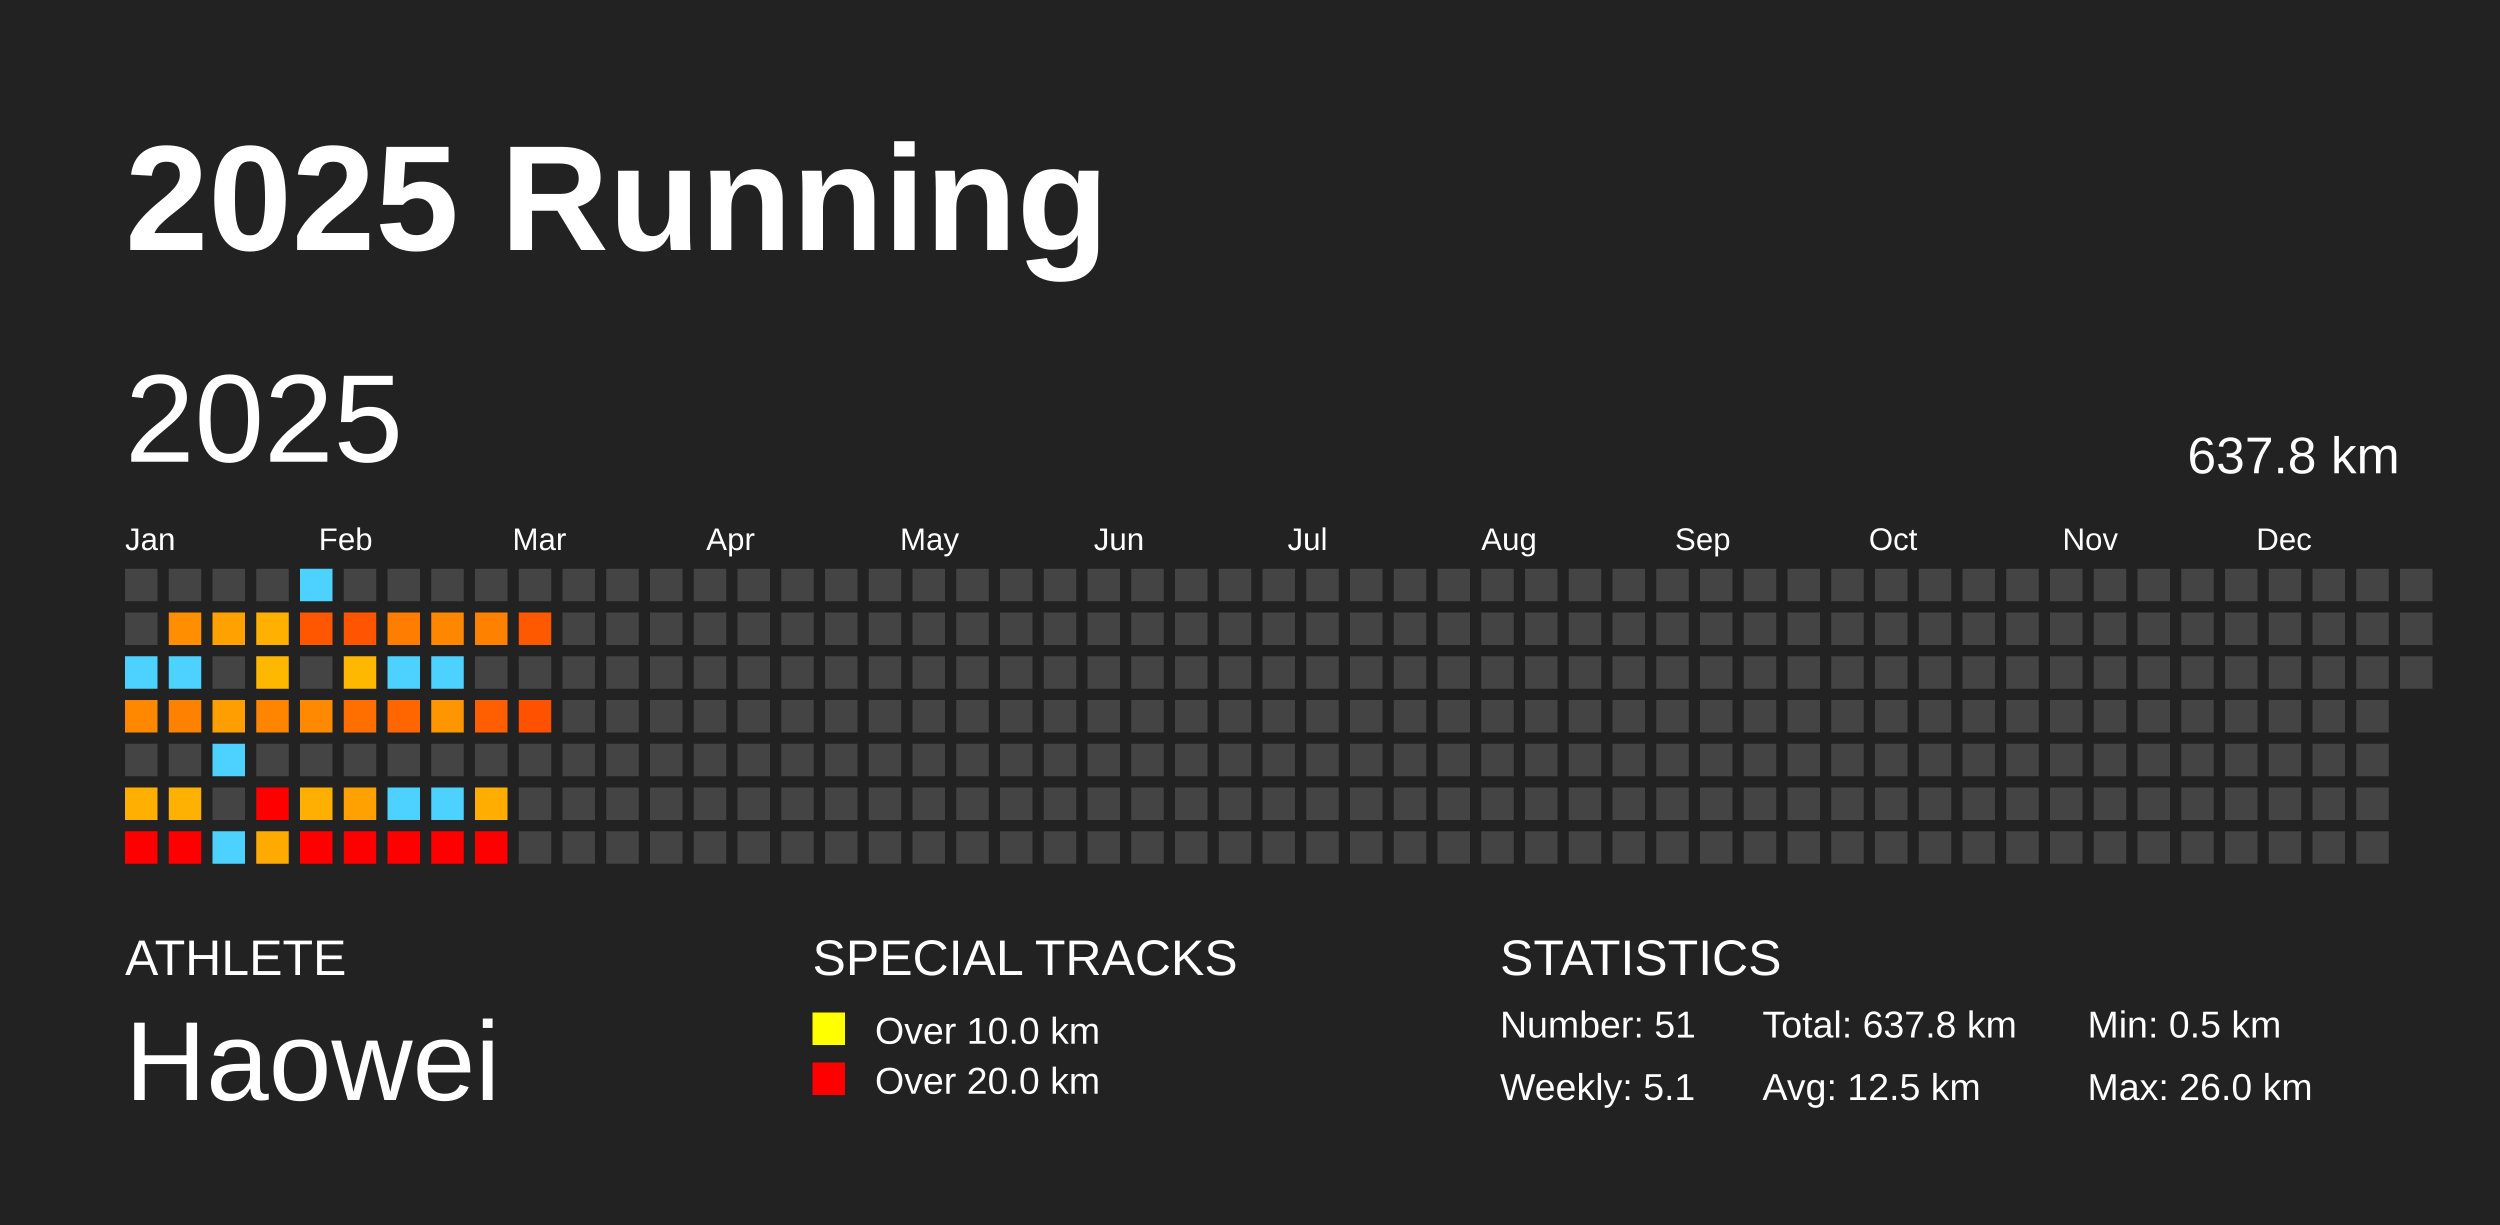
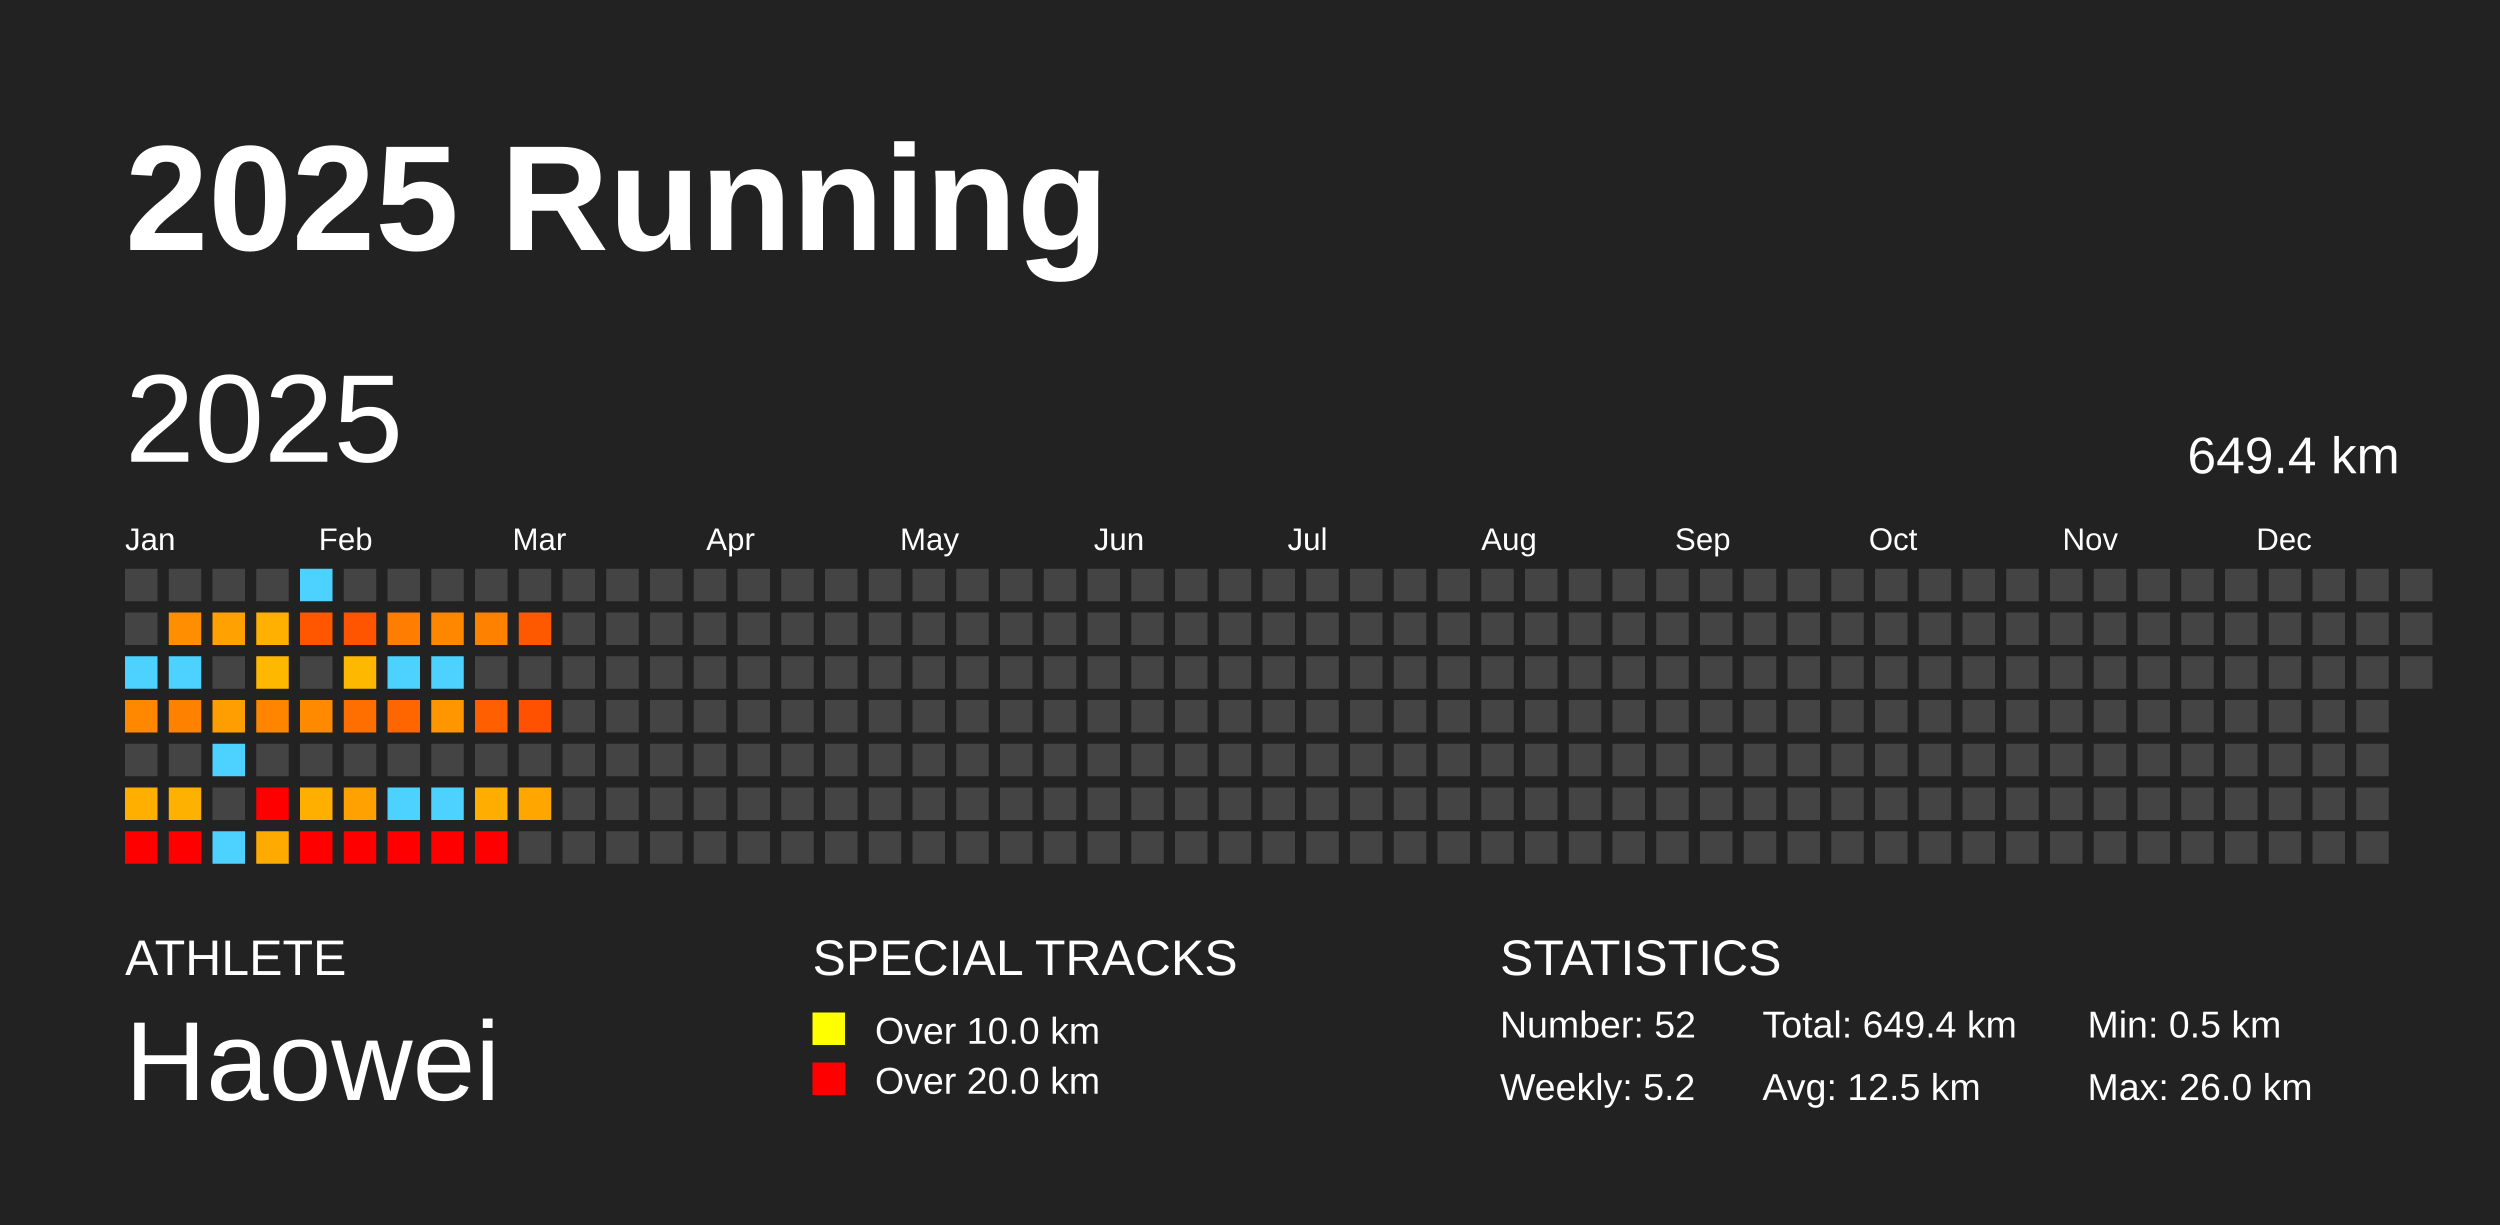
<svg xmlns="http://www.w3.org/2000/svg" baseProfile="full" height="98mm" version="1.1" viewBox="0,0,200,98" width="200mm">
  <defs />
  <rect fill="#222222" height="98" width="200" x="0" y="0" />
  <text fill="#FFFFFF" style="font-size:12px; font-family:Arial; font-weight:bold;" x="10" y="20">2025 Running</text>
  <text fill="#FFFFFF" style="font-size:4px; font-family:Arial" x="10" y="78">ATHLETE</text>
  <text fill="#FFFFFF" style="font-size:9px; font-family:Arial" x="10" y="88">Haowei</text>
  <text fill="#FFFFFF" style="font-size:4px; font-family:Arial" x="65" y="78">SPECIAL TRACKS</text>
  <rect fill="yellow" height="2.6" width="2.6" x="65" y="81" />
  <text fill="#FFFFFF" style="font-size:3px; font-family:Arial" x="70" y="83.5">Over 10.0 km</text>
  <rect fill="red" height="2.6" width="2.6" x="65" y="85" />
  <text fill="#FFFFFF" style="font-size:3px; font-family:Arial" x="70" y="87.5">Over 20.0 km</text>
  <text fill="#FFFFFF" style="font-size:4px; font-family:Arial" x="120" y="78">STATISTICS</text>
-   <text fill="#FFFFFF" style="font-size:3px; font-family:Arial" x="120" y="83">Number: 51</text>
-   <text fill="#FFFFFF" style="font-size:3px; font-family:Arial" x="120" y="88">Weekly: 5.1</text>
-   <text fill="#FFFFFF" style="font-size:3px; font-family:Arial" x="141" y="83">Total: 637.8 km</text>
+   <text fill="#FFFFFF" style="font-size:3px; font-family:Arial" x="120" y="83">Number: 52</text>
+   <text fill="#FFFFFF" style="font-size:3px; font-family:Arial" x="120" y="88">Weekly: 5.2</text>
+   <text fill="#FFFFFF" style="font-size:3px; font-family:Arial" x="141" y="83">Total: 649.4 km</text>
  <text fill="#FFFFFF" style="font-size:3px; font-family:Arial" x="141" y="88">Avg: 12.5 km</text>
  <text fill="#FFFFFF" style="font-size:3px; font-family:Arial" x="167" y="83">Min: 0.5 km</text>
  <text fill="#FFFFFF" style="font-size:3px; font-family:Arial" x="167" y="88">Max: 26.0 km</text>
  <text dominant-baseline="hanging" fill="#FFFFFF" style="font-size:10.0px; font-family:Arial;" x="10" y="30">2025</text>
-   <text dominant-baseline="hanging" fill="#FFFFFF" style="font-size:4.125px; font-family:Arial;" x="175" y="35">637.8 km</text>
+   <text dominant-baseline="hanging" fill="#FFFFFF" style="font-size:4.125px; font-family:Arial;" x="175" y="35">649.4 km</text>
  <text fill="#FFFFFF" style="font-size:2.5px; font-family:Arial" x="10.0" y="44">Jan</text>
  <text fill="#FFFFFF" style="font-size:2.5px; font-family:Arial" x="25.5" y="44">Feb</text>
  <text fill="#FFFFFF" style="font-size:2.5px; font-family:Arial" x="41.0" y="44">Mar</text>
  <text fill="#FFFFFF" style="font-size:2.5px; font-family:Arial" x="56.5" y="44">Apr</text>
  <text fill="#FFFFFF" style="font-size:2.5px; font-family:Arial" x="72.0" y="44">May</text>
  <text fill="#FFFFFF" style="font-size:2.5px; font-family:Arial" x="87.5" y="44">Jun</text>
  <text fill="#FFFFFF" style="font-size:2.5px; font-family:Arial" x="103.0" y="44">Jul</text>
  <text fill="#FFFFFF" style="font-size:2.5px; font-family:Arial" x="118.5" y="44">Aug</text>
  <text fill="#FFFFFF" style="font-size:2.5px; font-family:Arial" x="134.0" y="44">Sep</text>
  <text fill="#FFFFFF" style="font-size:2.5px; font-family:Arial" x="149.5" y="44">Oct</text>
  <text fill="#FFFFFF" style="font-size:2.5px; font-family:Arial" x="165.0" y="44">Nov</text>
  <text fill="#FFFFFF" style="font-size:2.5px; font-family:Arial" x="180.5" y="44">Dec</text>
  <rect fill="#444444" height="2.6" width="2.6" x="10.0" y="45.5" />
  <rect fill="#444444" height="2.6" width="2.6" x="10.0" y="49.0" />
  <rect fill="#4dd2ff" height="2.6" width="2.6" x="10.0" y="52.5" />
  <rect fill="#ff8800" height="2.6" width="2.6" x="10.0" y="56.0" />
  <rect fill="#444444" height="2.6" width="2.6" x="10.0" y="59.5" />
  <rect fill="#ffaf00" height="2.6" width="2.6" x="10.0" y="63.0" />
  <rect fill="red" height="2.6" width="2.6" x="10.0" y="66.5" />
  <rect fill="#444444" height="2.6" width="2.6" x="13.5" y="45.5" />
  <rect fill="#ff8e00" height="2.6" width="2.6" x="13.5" y="49.0" />
  <rect fill="#4dd2ff" height="2.6" width="2.6" x="13.5" y="52.5" />
  <rect fill="#ff8100" height="2.6" width="2.6" x="13.5" y="56.0" />
  <rect fill="#444444" height="2.6" width="2.6" x="13.5" y="59.5" />
  <rect fill="#ffb100" height="2.6" width="2.6" x="13.5" y="63.0" />
  <rect fill="red" height="2.6" width="2.6" x="13.5" y="66.5" />
  <rect fill="#444444" height="2.6" width="2.6" x="17.0" y="45.5" />
  <rect fill="#ffa100" height="2.6" width="2.6" x="17.0" y="49.0" />
  <rect fill="#444444" height="2.6" width="2.6" x="17.0" y="52.5" />
  <rect fill="#ff9e00" height="2.6" width="2.6" x="17.0" y="56.0" />
  <rect fill="#4dd2ff" height="2.6" width="2.6" x="17.0" y="59.5" />
  <rect fill="#444444" height="2.6" width="2.6" x="17.0" y="63.0" />
  <rect fill="#4dd2ff" height="2.6" width="2.6" x="17.0" y="66.5" />
  <rect fill="#444444" height="2.6" width="2.6" x="20.5" y="45.5" />
  <rect fill="#ffb000" height="2.6" width="2.6" x="20.5" y="49.0" />
  <rect fill="#ffb800" height="2.6" width="2.6" x="20.5" y="52.5" />
  <rect fill="#ff8500" height="2.6" width="2.6" x="20.5" y="56.0" />
  <rect fill="#444444" height="2.6" width="2.6" x="20.5" y="59.5" />
  <rect fill="red" height="2.6" width="2.6" x="20.5" y="63.0" />
  <rect fill="#ffaa00" height="2.6" width="2.6" x="20.5" y="66.5" />
  <rect fill="#4dd2ff" height="2.6" width="2.6" x="24.0" y="45.5" />
  <rect fill="#ff5600" height="2.6" width="2.6" x="24.0" y="49.0" />
  <rect fill="#444444" height="2.6" width="2.6" x="24.0" y="52.5" />
  <rect fill="#ff8a00" height="2.6" width="2.6" x="24.0" y="56.0" />
  <rect fill="#444444" height="2.6" width="2.6" x="24.0" y="59.5" />
  <rect fill="#ffaf00" height="2.6" width="2.6" x="24.0" y="63.0" />
  <rect fill="red" height="2.6" width="2.6" x="24.0" y="66.5" />
  <rect fill="#444444" height="2.6" width="2.6" x="27.5" y="45.5" />
  <rect fill="#ff5400" height="2.6" width="2.6" x="27.5" y="49.0" />
  <rect fill="#ffb800" height="2.6" width="2.6" x="27.5" y="52.5" />
  <rect fill="#ff6f00" height="2.6" width="2.6" x="27.5" y="56.0" />
  <rect fill="#444444" height="2.6" width="2.6" x="27.5" y="59.5" />
  <rect fill="#ffa100" height="2.6" width="2.6" x="27.5" y="63.0" />
  <rect fill="red" height="2.6" width="2.6" x="27.5" y="66.5" />
  <rect fill="#444444" height="2.6" width="2.6" x="31.0" y="45.5" />
  <rect fill="#ff7d00" height="2.6" width="2.6" x="31.0" y="49.0" />
  <rect fill="#4dd2ff" height="2.6" width="2.6" x="31.0" y="52.5" />
  <rect fill="#ff6600" height="2.6" width="2.6" x="31.0" y="56.0" />
  <rect fill="#444444" height="2.6" width="2.6" x="31.0" y="59.5" />
  <rect fill="#4dd2ff" height="2.6" width="2.6" x="31.0" y="63.0" />
  <rect fill="red" height="2.6" width="2.6" x="31.0" y="66.5" />
  <rect fill="#444444" height="2.6" width="2.6" x="34.5" y="45.5" />
  <rect fill="#ff8700" height="2.6" width="2.6" x="34.5" y="49.0" />
  <rect fill="#4dd2ff" height="2.6" width="2.6" x="34.5" y="52.5" />
  <rect fill="#ff9600" height="2.6" width="2.6" x="34.5" y="56.0" />
  <rect fill="#444444" height="2.6" width="2.6" x="34.5" y="59.5" />
  <rect fill="#4dd2ff" height="2.6" width="2.6" x="34.5" y="63.0" />
  <rect fill="red" height="2.6" width="2.6" x="34.5" y="66.5" />
  <rect fill="#444444" height="2.6" width="2.6" x="38.0" y="45.5" />
  <rect fill="#ff8100" height="2.6" width="2.6" x="38.0" y="49.0" />
  <rect fill="#444444" height="2.6" width="2.6" x="38.0" y="52.5" />
  <rect fill="#ff5f00" height="2.6" width="2.6" x="38.0" y="56.0" />
  <rect fill="#444444" height="2.6" width="2.6" x="38.0" y="59.5" />
  <rect fill="#ffae00" height="2.6" width="2.6" x="38.0" y="63.0" />
  <rect fill="red" height="2.6" width="2.6" x="38.0" y="66.5" />
  <rect fill="#444444" height="2.6" width="2.6" x="41.5" y="45.5" />
  <rect fill="#ff5900" height="2.6" width="2.6" x="41.5" y="49.0" />
  <rect fill="#444444" height="2.6" width="2.6" x="41.5" y="52.5" />
  <rect fill="#ff5100" height="2.6" width="2.6" x="41.5" y="56.0" />
  <rect fill="#444444" height="2.6" width="2.6" x="41.5" y="59.5" />
-   <rect fill="#444444" height="2.6" width="2.6" x="41.5" y="63.0" />
+   <rect fill="#ffa600" height="2.6" width="2.6" x="41.5" y="63.0" />
  <rect fill="#444444" height="2.6" width="2.6" x="41.5" y="66.5" />
  <rect fill="#444444" height="2.6" width="2.6" x="45.0" y="45.5" />
  <rect fill="#444444" height="2.6" width="2.6" x="45.0" y="49.0" />
  <rect fill="#444444" height="2.6" width="2.6" x="45.0" y="52.5" />
  <rect fill="#444444" height="2.6" width="2.6" x="45.0" y="56.0" />
  <rect fill="#444444" height="2.6" width="2.6" x="45.0" y="59.5" />
  <rect fill="#444444" height="2.6" width="2.6" x="45.0" y="63.0" />
  <rect fill="#444444" height="2.6" width="2.6" x="45.0" y="66.5" />
  <rect fill="#444444" height="2.6" width="2.6" x="48.5" y="45.5" />
  <rect fill="#444444" height="2.6" width="2.6" x="48.5" y="49.0" />
  <rect fill="#444444" height="2.6" width="2.6" x="48.5" y="52.5" />
  <rect fill="#444444" height="2.6" width="2.6" x="48.5" y="56.0" />
  <rect fill="#444444" height="2.6" width="2.6" x="48.5" y="59.5" />
  <rect fill="#444444" height="2.6" width="2.6" x="48.5" y="63.0" />
  <rect fill="#444444" height="2.6" width="2.6" x="48.5" y="66.5" />
  <rect fill="#444444" height="2.6" width="2.6" x="52.0" y="45.5" />
  <rect fill="#444444" height="2.6" width="2.6" x="52.0" y="49.0" />
  <rect fill="#444444" height="2.6" width="2.6" x="52.0" y="52.5" />
  <rect fill="#444444" height="2.6" width="2.6" x="52.0" y="56.0" />
  <rect fill="#444444" height="2.6" width="2.6" x="52.0" y="59.5" />
  <rect fill="#444444" height="2.6" width="2.6" x="52.0" y="63.0" />
  <rect fill="#444444" height="2.6" width="2.6" x="52.0" y="66.5" />
  <rect fill="#444444" height="2.6" width="2.6" x="55.5" y="45.5" />
  <rect fill="#444444" height="2.6" width="2.6" x="55.5" y="49.0" />
  <rect fill="#444444" height="2.6" width="2.6" x="55.5" y="52.5" />
  <rect fill="#444444" height="2.6" width="2.6" x="55.5" y="56.0" />
  <rect fill="#444444" height="2.6" width="2.6" x="55.5" y="59.5" />
  <rect fill="#444444" height="2.6" width="2.6" x="55.5" y="63.0" />
  <rect fill="#444444" height="2.6" width="2.6" x="55.5" y="66.5" />
  <rect fill="#444444" height="2.6" width="2.6" x="59.0" y="45.5" />
  <rect fill="#444444" height="2.6" width="2.6" x="59.0" y="49.0" />
  <rect fill="#444444" height="2.6" width="2.6" x="59.0" y="52.5" />
  <rect fill="#444444" height="2.6" width="2.6" x="59.0" y="56.0" />
  <rect fill="#444444" height="2.6" width="2.6" x="59.0" y="59.5" />
  <rect fill="#444444" height="2.6" width="2.6" x="59.0" y="63.0" />
  <rect fill="#444444" height="2.6" width="2.6" x="59.0" y="66.5" />
  <rect fill="#444444" height="2.6" width="2.6" x="62.5" y="45.5" />
  <rect fill="#444444" height="2.6" width="2.6" x="62.5" y="49.0" />
  <rect fill="#444444" height="2.6" width="2.6" x="62.5" y="52.5" />
  <rect fill="#444444" height="2.6" width="2.6" x="62.5" y="56.0" />
  <rect fill="#444444" height="2.6" width="2.6" x="62.5" y="59.5" />
  <rect fill="#444444" height="2.6" width="2.6" x="62.5" y="63.0" />
  <rect fill="#444444" height="2.6" width="2.6" x="62.5" y="66.5" />
  <rect fill="#444444" height="2.6" width="2.6" x="66.0" y="45.5" />
  <rect fill="#444444" height="2.6" width="2.6" x="66.0" y="49.0" />
  <rect fill="#444444" height="2.6" width="2.6" x="66.0" y="52.5" />
  <rect fill="#444444" height="2.6" width="2.6" x="66.0" y="56.0" />
  <rect fill="#444444" height="2.6" width="2.6" x="66.0" y="59.5" />
  <rect fill="#444444" height="2.6" width="2.6" x="66.0" y="63.0" />
  <rect fill="#444444" height="2.6" width="2.6" x="66.0" y="66.5" />
  <rect fill="#444444" height="2.6" width="2.6" x="69.5" y="45.5" />
  <rect fill="#444444" height="2.6" width="2.6" x="69.5" y="49.0" />
  <rect fill="#444444" height="2.6" width="2.6" x="69.5" y="52.5" />
  <rect fill="#444444" height="2.6" width="2.6" x="69.5" y="56.0" />
  <rect fill="#444444" height="2.6" width="2.6" x="69.5" y="59.5" />
  <rect fill="#444444" height="2.6" width="2.6" x="69.5" y="63.0" />
  <rect fill="#444444" height="2.6" width="2.6" x="69.5" y="66.5" />
  <rect fill="#444444" height="2.6" width="2.6" x="73.0" y="45.5" />
  <rect fill="#444444" height="2.6" width="2.6" x="73.0" y="49.0" />
  <rect fill="#444444" height="2.6" width="2.6" x="73.0" y="52.5" />
  <rect fill="#444444" height="2.6" width="2.6" x="73.0" y="56.0" />
  <rect fill="#444444" height="2.6" width="2.6" x="73.0" y="59.5" />
  <rect fill="#444444" height="2.6" width="2.6" x="73.0" y="63.0" />
  <rect fill="#444444" height="2.6" width="2.6" x="73.0" y="66.5" />
  <rect fill="#444444" height="2.6" width="2.6" x="76.5" y="45.5" />
  <rect fill="#444444" height="2.6" width="2.6" x="76.5" y="49.0" />
  <rect fill="#444444" height="2.6" width="2.6" x="76.5" y="52.5" />
  <rect fill="#444444" height="2.6" width="2.6" x="76.5" y="56.0" />
  <rect fill="#444444" height="2.6" width="2.6" x="76.5" y="59.5" />
  <rect fill="#444444" height="2.6" width="2.6" x="76.5" y="63.0" />
  <rect fill="#444444" height="2.6" width="2.6" x="76.5" y="66.5" />
  <rect fill="#444444" height="2.6" width="2.6" x="80.0" y="45.5" />
  <rect fill="#444444" height="2.6" width="2.6" x="80.0" y="49.0" />
  <rect fill="#444444" height="2.6" width="2.6" x="80.0" y="52.5" />
  <rect fill="#444444" height="2.6" width="2.6" x="80.0" y="56.0" />
  <rect fill="#444444" height="2.6" width="2.6" x="80.0" y="59.5" />
  <rect fill="#444444" height="2.6" width="2.6" x="80.0" y="63.0" />
  <rect fill="#444444" height="2.6" width="2.6" x="80.0" y="66.5" />
  <rect fill="#444444" height="2.6" width="2.6" x="83.5" y="45.5" />
  <rect fill="#444444" height="2.6" width="2.6" x="83.5" y="49.0" />
  <rect fill="#444444" height="2.6" width="2.6" x="83.5" y="52.5" />
  <rect fill="#444444" height="2.6" width="2.6" x="83.5" y="56.0" />
  <rect fill="#444444" height="2.6" width="2.6" x="83.5" y="59.5" />
  <rect fill="#444444" height="2.6" width="2.6" x="83.5" y="63.0" />
  <rect fill="#444444" height="2.6" width="2.6" x="83.5" y="66.5" />
  <rect fill="#444444" height="2.6" width="2.6" x="87.0" y="45.5" />
  <rect fill="#444444" height="2.6" width="2.6" x="87.0" y="49.0" />
  <rect fill="#444444" height="2.6" width="2.6" x="87.0" y="52.5" />
  <rect fill="#444444" height="2.6" width="2.6" x="87.0" y="56.0" />
  <rect fill="#444444" height="2.6" width="2.6" x="87.0" y="59.5" />
  <rect fill="#444444" height="2.6" width="2.6" x="87.0" y="63.0" />
  <rect fill="#444444" height="2.6" width="2.6" x="87.0" y="66.5" />
  <rect fill="#444444" height="2.6" width="2.6" x="90.5" y="45.5" />
  <rect fill="#444444" height="2.6" width="2.6" x="90.5" y="49.0" />
  <rect fill="#444444" height="2.6" width="2.6" x="90.5" y="52.5" />
  <rect fill="#444444" height="2.6" width="2.6" x="90.5" y="56.0" />
  <rect fill="#444444" height="2.6" width="2.6" x="90.5" y="59.5" />
  <rect fill="#444444" height="2.6" width="2.6" x="90.5" y="63.0" />
  <rect fill="#444444" height="2.6" width="2.6" x="90.5" y="66.5" />
  <rect fill="#444444" height="2.6" width="2.6" x="94.0" y="45.5" />
  <rect fill="#444444" height="2.6" width="2.6" x="94.0" y="49.0" />
  <rect fill="#444444" height="2.6" width="2.6" x="94.0" y="52.5" />
  <rect fill="#444444" height="2.6" width="2.6" x="94.0" y="56.0" />
  <rect fill="#444444" height="2.6" width="2.6" x="94.0" y="59.5" />
  <rect fill="#444444" height="2.6" width="2.6" x="94.0" y="63.0" />
  <rect fill="#444444" height="2.6" width="2.6" x="94.0" y="66.5" />
  <rect fill="#444444" height="2.6" width="2.6" x="97.5" y="45.5" />
  <rect fill="#444444" height="2.6" width="2.6" x="97.5" y="49.0" />
  <rect fill="#444444" height="2.6" width="2.6" x="97.5" y="52.5" />
  <rect fill="#444444" height="2.6" width="2.6" x="97.5" y="56.0" />
  <rect fill="#444444" height="2.6" width="2.6" x="97.5" y="59.5" />
  <rect fill="#444444" height="2.6" width="2.6" x="97.5" y="63.0" />
  <rect fill="#444444" height="2.6" width="2.6" x="97.5" y="66.5" />
  <rect fill="#444444" height="2.6" width="2.6" x="101.0" y="45.5" />
  <rect fill="#444444" height="2.6" width="2.6" x="101.0" y="49.0" />
  <rect fill="#444444" height="2.6" width="2.6" x="101.0" y="52.5" />
  <rect fill="#444444" height="2.6" width="2.6" x="101.0" y="56.0" />
  <rect fill="#444444" height="2.6" width="2.6" x="101.0" y="59.5" />
  <rect fill="#444444" height="2.6" width="2.6" x="101.0" y="63.0" />
  <rect fill="#444444" height="2.6" width="2.6" x="101.0" y="66.5" />
  <rect fill="#444444" height="2.6" width="2.6" x="104.5" y="45.5" />
  <rect fill="#444444" height="2.6" width="2.6" x="104.5" y="49.0" />
  <rect fill="#444444" height="2.6" width="2.6" x="104.5" y="52.5" />
  <rect fill="#444444" height="2.6" width="2.6" x="104.5" y="56.0" />
  <rect fill="#444444" height="2.6" width="2.6" x="104.5" y="59.5" />
  <rect fill="#444444" height="2.6" width="2.6" x="104.5" y="63.0" />
  <rect fill="#444444" height="2.6" width="2.6" x="104.5" y="66.5" />
  <rect fill="#444444" height="2.6" width="2.6" x="108.0" y="45.5" />
  <rect fill="#444444" height="2.6" width="2.6" x="108.0" y="49.0" />
  <rect fill="#444444" height="2.6" width="2.6" x="108.0" y="52.5" />
  <rect fill="#444444" height="2.6" width="2.6" x="108.0" y="56.0" />
  <rect fill="#444444" height="2.6" width="2.6" x="108.0" y="59.5" />
  <rect fill="#444444" height="2.6" width="2.6" x="108.0" y="63.0" />
  <rect fill="#444444" height="2.6" width="2.6" x="108.0" y="66.5" />
  <rect fill="#444444" height="2.6" width="2.6" x="111.5" y="45.5" />
  <rect fill="#444444" height="2.6" width="2.6" x="111.5" y="49.0" />
  <rect fill="#444444" height="2.6" width="2.6" x="111.5" y="52.5" />
  <rect fill="#444444" height="2.6" width="2.6" x="111.5" y="56.0" />
  <rect fill="#444444" height="2.6" width="2.6" x="111.5" y="59.5" />
  <rect fill="#444444" height="2.6" width="2.6" x="111.5" y="63.0" />
  <rect fill="#444444" height="2.6" width="2.6" x="111.5" y="66.5" />
  <rect fill="#444444" height="2.6" width="2.6" x="115.0" y="45.5" />
  <rect fill="#444444" height="2.6" width="2.6" x="115.0" y="49.0" />
  <rect fill="#444444" height="2.6" width="2.6" x="115.0" y="52.5" />
  <rect fill="#444444" height="2.6" width="2.6" x="115.0" y="56.0" />
  <rect fill="#444444" height="2.6" width="2.6" x="115.0" y="59.5" />
  <rect fill="#444444" height="2.6" width="2.6" x="115.0" y="63.0" />
  <rect fill="#444444" height="2.6" width="2.6" x="115.0" y="66.5" />
  <rect fill="#444444" height="2.6" width="2.6" x="118.5" y="45.5" />
  <rect fill="#444444" height="2.6" width="2.6" x="118.5" y="49.0" />
  <rect fill="#444444" height="2.6" width="2.6" x="118.5" y="52.5" />
  <rect fill="#444444" height="2.6" width="2.6" x="118.5" y="56.0" />
  <rect fill="#444444" height="2.6" width="2.6" x="118.5" y="59.5" />
  <rect fill="#444444" height="2.6" width="2.6" x="118.5" y="63.0" />
  <rect fill="#444444" height="2.6" width="2.6" x="118.5" y="66.5" />
  <rect fill="#444444" height="2.6" width="2.6" x="122.0" y="45.5" />
  <rect fill="#444444" height="2.6" width="2.6" x="122.0" y="49.0" />
  <rect fill="#444444" height="2.6" width="2.6" x="122.0" y="52.5" />
  <rect fill="#444444" height="2.6" width="2.6" x="122.0" y="56.0" />
  <rect fill="#444444" height="2.6" width="2.6" x="122.0" y="59.5" />
  <rect fill="#444444" height="2.6" width="2.6" x="122.0" y="63.0" />
  <rect fill="#444444" height="2.6" width="2.6" x="122.0" y="66.5" />
  <rect fill="#444444" height="2.6" width="2.6" x="125.5" y="45.5" />
  <rect fill="#444444" height="2.6" width="2.6" x="125.5" y="49.0" />
  <rect fill="#444444" height="2.6" width="2.6" x="125.5" y="52.5" />
  <rect fill="#444444" height="2.6" width="2.6" x="125.5" y="56.0" />
  <rect fill="#444444" height="2.6" width="2.6" x="125.5" y="59.5" />
  <rect fill="#444444" height="2.6" width="2.6" x="125.5" y="63.0" />
  <rect fill="#444444" height="2.6" width="2.6" x="125.5" y="66.5" />
  <rect fill="#444444" height="2.6" width="2.6" x="129.0" y="45.5" />
  <rect fill="#444444" height="2.6" width="2.6" x="129.0" y="49.0" />
  <rect fill="#444444" height="2.6" width="2.6" x="129.0" y="52.5" />
  <rect fill="#444444" height="2.6" width="2.6" x="129.0" y="56.0" />
  <rect fill="#444444" height="2.6" width="2.6" x="129.0" y="59.5" />
  <rect fill="#444444" height="2.6" width="2.6" x="129.0" y="63.0" />
  <rect fill="#444444" height="2.6" width="2.6" x="129.0" y="66.5" />
  <rect fill="#444444" height="2.6" width="2.6" x="132.5" y="45.5" />
  <rect fill="#444444" height="2.6" width="2.6" x="132.5" y="49.0" />
  <rect fill="#444444" height="2.6" width="2.6" x="132.5" y="52.5" />
  <rect fill="#444444" height="2.6" width="2.6" x="132.5" y="56.0" />
  <rect fill="#444444" height="2.6" width="2.6" x="132.5" y="59.5" />
  <rect fill="#444444" height="2.6" width="2.6" x="132.5" y="63.0" />
  <rect fill="#444444" height="2.6" width="2.6" x="132.5" y="66.5" />
  <rect fill="#444444" height="2.6" width="2.6" x="136.0" y="45.5" />
  <rect fill="#444444" height="2.6" width="2.6" x="136.0" y="49.0" />
  <rect fill="#444444" height="2.6" width="2.6" x="136.0" y="52.5" />
  <rect fill="#444444" height="2.6" width="2.6" x="136.0" y="56.0" />
  <rect fill="#444444" height="2.6" width="2.6" x="136.0" y="59.5" />
  <rect fill="#444444" height="2.6" width="2.6" x="136.0" y="63.0" />
  <rect fill="#444444" height="2.6" width="2.6" x="136.0" y="66.5" />
  <rect fill="#444444" height="2.6" width="2.6" x="139.5" y="45.5" />
  <rect fill="#444444" height="2.6" width="2.6" x="139.5" y="49.0" />
  <rect fill="#444444" height="2.6" width="2.6" x="139.5" y="52.5" />
  <rect fill="#444444" height="2.6" width="2.6" x="139.5" y="56.0" />
  <rect fill="#444444" height="2.6" width="2.6" x="139.5" y="59.5" />
  <rect fill="#444444" height="2.6" width="2.6" x="139.5" y="63.0" />
  <rect fill="#444444" height="2.6" width="2.6" x="139.5" y="66.5" />
  <rect fill="#444444" height="2.6" width="2.6" x="143.0" y="45.5" />
  <rect fill="#444444" height="2.6" width="2.6" x="143.0" y="49.0" />
  <rect fill="#444444" height="2.6" width="2.6" x="143.0" y="52.5" />
  <rect fill="#444444" height="2.6" width="2.6" x="143.0" y="56.0" />
  <rect fill="#444444" height="2.6" width="2.6" x="143.0" y="59.5" />
  <rect fill="#444444" height="2.6" width="2.6" x="143.0" y="63.0" />
  <rect fill="#444444" height="2.6" width="2.6" x="143.0" y="66.5" />
  <rect fill="#444444" height="2.6" width="2.6" x="146.5" y="45.5" />
  <rect fill="#444444" height="2.6" width="2.6" x="146.5" y="49.0" />
  <rect fill="#444444" height="2.6" width="2.6" x="146.5" y="52.5" />
  <rect fill="#444444" height="2.6" width="2.6" x="146.5" y="56.0" />
  <rect fill="#444444" height="2.6" width="2.6" x="146.5" y="59.5" />
  <rect fill="#444444" height="2.6" width="2.6" x="146.5" y="63.0" />
  <rect fill="#444444" height="2.6" width="2.6" x="146.5" y="66.5" />
  <rect fill="#444444" height="2.6" width="2.6" x="150.0" y="45.5" />
  <rect fill="#444444" height="2.6" width="2.6" x="150.0" y="49.0" />
  <rect fill="#444444" height="2.6" width="2.6" x="150.0" y="52.5" />
  <rect fill="#444444" height="2.6" width="2.6" x="150.0" y="56.0" />
  <rect fill="#444444" height="2.6" width="2.6" x="150.0" y="59.5" />
  <rect fill="#444444" height="2.6" width="2.6" x="150.0" y="63.0" />
  <rect fill="#444444" height="2.6" width="2.6" x="150.0" y="66.5" />
  <rect fill="#444444" height="2.6" width="2.6" x="153.5" y="45.5" />
  <rect fill="#444444" height="2.6" width="2.6" x="153.5" y="49.0" />
  <rect fill="#444444" height="2.6" width="2.6" x="153.5" y="52.5" />
  <rect fill="#444444" height="2.6" width="2.6" x="153.5" y="56.0" />
  <rect fill="#444444" height="2.6" width="2.6" x="153.5" y="59.5" />
  <rect fill="#444444" height="2.6" width="2.6" x="153.5" y="63.0" />
  <rect fill="#444444" height="2.6" width="2.6" x="153.5" y="66.5" />
  <rect fill="#444444" height="2.6" width="2.6" x="157.0" y="45.5" />
  <rect fill="#444444" height="2.6" width="2.6" x="157.0" y="49.0" />
  <rect fill="#444444" height="2.6" width="2.6" x="157.0" y="52.5" />
  <rect fill="#444444" height="2.6" width="2.6" x="157.0" y="56.0" />
  <rect fill="#444444" height="2.6" width="2.6" x="157.0" y="59.5" />
  <rect fill="#444444" height="2.6" width="2.6" x="157.0" y="63.0" />
  <rect fill="#444444" height="2.6" width="2.6" x="157.0" y="66.5" />
  <rect fill="#444444" height="2.6" width="2.6" x="160.5" y="45.5" />
  <rect fill="#444444" height="2.6" width="2.6" x="160.5" y="49.0" />
  <rect fill="#444444" height="2.6" width="2.6" x="160.5" y="52.5" />
  <rect fill="#444444" height="2.6" width="2.6" x="160.5" y="56.0" />
  <rect fill="#444444" height="2.6" width="2.6" x="160.5" y="59.5" />
  <rect fill="#444444" height="2.6" width="2.6" x="160.5" y="63.0" />
  <rect fill="#444444" height="2.6" width="2.6" x="160.5" y="66.5" />
  <rect fill="#444444" height="2.6" width="2.6" x="164.0" y="45.5" />
  <rect fill="#444444" height="2.6" width="2.6" x="164.0" y="49.0" />
  <rect fill="#444444" height="2.6" width="2.6" x="164.0" y="52.5" />
  <rect fill="#444444" height="2.6" width="2.6" x="164.0" y="56.0" />
  <rect fill="#444444" height="2.6" width="2.6" x="164.0" y="59.5" />
  <rect fill="#444444" height="2.6" width="2.6" x="164.0" y="63.0" />
  <rect fill="#444444" height="2.6" width="2.6" x="164.0" y="66.5" />
  <rect fill="#444444" height="2.6" width="2.6" x="167.5" y="45.5" />
  <rect fill="#444444" height="2.6" width="2.6" x="167.5" y="49.0" />
  <rect fill="#444444" height="2.6" width="2.6" x="167.5" y="52.5" />
  <rect fill="#444444" height="2.6" width="2.6" x="167.5" y="56.0" />
  <rect fill="#444444" height="2.6" width="2.6" x="167.5" y="59.5" />
  <rect fill="#444444" height="2.6" width="2.6" x="167.5" y="63.0" />
  <rect fill="#444444" height="2.6" width="2.6" x="167.5" y="66.5" />
  <rect fill="#444444" height="2.6" width="2.6" x="171.0" y="45.5" />
  <rect fill="#444444" height="2.6" width="2.6" x="171.0" y="49.0" />
  <rect fill="#444444" height="2.6" width="2.6" x="171.0" y="52.5" />
  <rect fill="#444444" height="2.6" width="2.6" x="171.0" y="56.0" />
  <rect fill="#444444" height="2.6" width="2.6" x="171.0" y="59.5" />
  <rect fill="#444444" height="2.6" width="2.6" x="171.0" y="63.0" />
  <rect fill="#444444" height="2.6" width="2.6" x="171.0" y="66.5" />
  <rect fill="#444444" height="2.6" width="2.6" x="174.5" y="45.5" />
  <rect fill="#444444" height="2.6" width="2.6" x="174.5" y="49.0" />
  <rect fill="#444444" height="2.6" width="2.6" x="174.5" y="52.5" />
  <rect fill="#444444" height="2.6" width="2.6" x="174.5" y="56.0" />
  <rect fill="#444444" height="2.6" width="2.6" x="174.5" y="59.5" />
  <rect fill="#444444" height="2.6" width="2.6" x="174.5" y="63.0" />
  <rect fill="#444444" height="2.6" width="2.6" x="174.5" y="66.5" />
  <rect fill="#444444" height="2.6" width="2.6" x="178.0" y="45.5" />
  <rect fill="#444444" height="2.6" width="2.6" x="178.0" y="49.0" />
  <rect fill="#444444" height="2.6" width="2.6" x="178.0" y="52.5" />
  <rect fill="#444444" height="2.6" width="2.6" x="178.0" y="56.0" />
  <rect fill="#444444" height="2.6" width="2.6" x="178.0" y="59.5" />
  <rect fill="#444444" height="2.6" width="2.6" x="178.0" y="63.0" />
  <rect fill="#444444" height="2.6" width="2.6" x="178.0" y="66.5" />
  <rect fill="#444444" height="2.6" width="2.6" x="181.5" y="45.5" />
  <rect fill="#444444" height="2.6" width="2.6" x="181.5" y="49.0" />
  <rect fill="#444444" height="2.6" width="2.6" x="181.5" y="52.5" />
  <rect fill="#444444" height="2.6" width="2.6" x="181.5" y="56.0" />
  <rect fill="#444444" height="2.6" width="2.6" x="181.5" y="59.5" />
  <rect fill="#444444" height="2.6" width="2.6" x="181.5" y="63.0" />
  <rect fill="#444444" height="2.6" width="2.6" x="181.5" y="66.5" />
  <rect fill="#444444" height="2.6" width="2.6" x="185.0" y="45.5" />
  <rect fill="#444444" height="2.6" width="2.6" x="185.0" y="49.0" />
  <rect fill="#444444" height="2.6" width="2.6" x="185.0" y="52.5" />
  <rect fill="#444444" height="2.6" width="2.6" x="185.0" y="56.0" />
  <rect fill="#444444" height="2.6" width="2.6" x="185.0" y="59.5" />
  <rect fill="#444444" height="2.6" width="2.6" x="185.0" y="63.0" />
  <rect fill="#444444" height="2.6" width="2.6" x="185.0" y="66.5" />
  <rect fill="#444444" height="2.6" width="2.6" x="188.5" y="45.5" />
  <rect fill="#444444" height="2.6" width="2.6" x="188.5" y="49.0" />
  <rect fill="#444444" height="2.6" width="2.6" x="188.5" y="52.5" />
  <rect fill="#444444" height="2.6" width="2.6" x="188.5" y="56.0" />
  <rect fill="#444444" height="2.6" width="2.6" x="188.5" y="59.5" />
  <rect fill="#444444" height="2.6" width="2.6" x="188.5" y="63.0" />
  <rect fill="#444444" height="2.6" width="2.6" x="188.5" y="66.5" />
  <rect fill="#444444" height="2.6" width="2.6" x="192.0" y="45.5" />
  <rect fill="#444444" height="2.6" width="2.6" x="192.0" y="49.0" />
  <rect fill="#444444" height="2.6" width="2.6" x="192.0" y="52.5" />
</svg>
